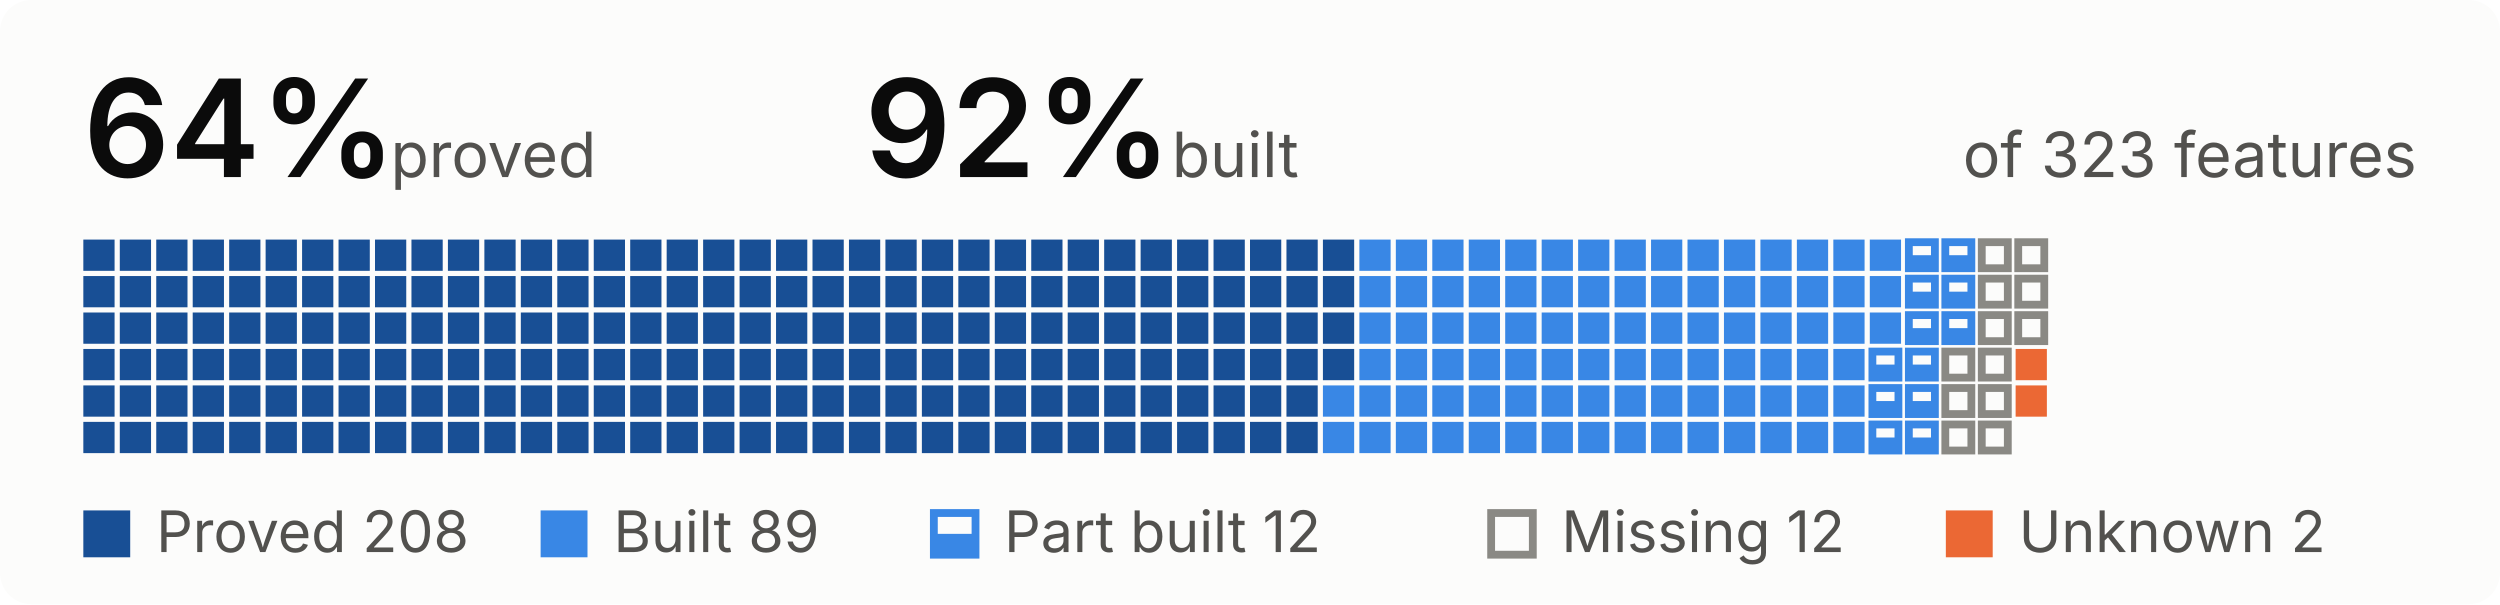
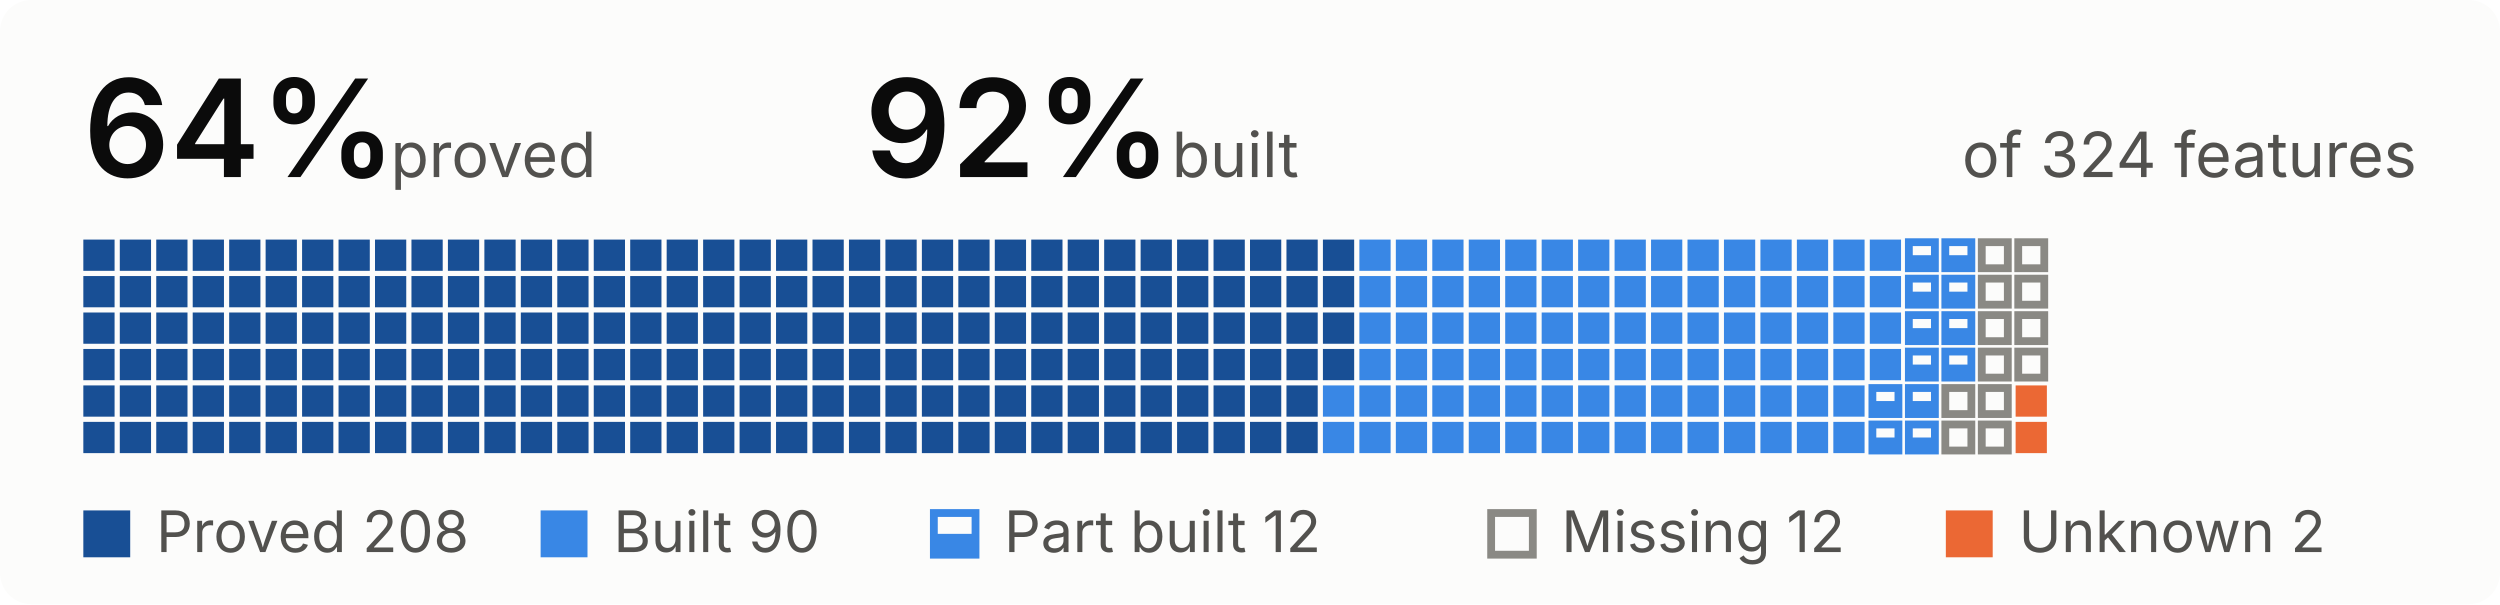
- <svg xmlns="http://www.w3.org/2000/svg" width="480" height="116" viewBox="0 0 480 116" role="img" aria-label="64 percent proved, 92 percent built, of 323 features">
+ <svg xmlns="http://www.w3.org/2000/svg" width="480" height="116" viewBox="0 0 480 116" role="img" aria-label="64 percent proved, 92 percent built, of 324 features">
  <style>
.bg{fill:#fcfcfb}.t{fill:#0b0b0b}.s{fill:#52514e}.rule{fill:#e1e0d9}
.proved{fill:#184f95}.built{fill:#3987e5}.unknown{fill:#eb6834}
.part-o{fill:none;stroke:#3987e5;stroke-width:1.5}.part-f{fill:#3987e5}
.missing{fill:none;stroke:#8a8984;stroke-width:1.5}
.pass{fill:#184f95}.fail{fill:#eb6834}.none{fill:none;stroke:#8a8984;stroke-width:1.5}
@media (prefers-color-scheme:dark){
.bg{fill:#1a1a19}.t{fill:#f0efec}.s{fill:#c3c2b7}.rule{fill:#383835}
.proved{fill:#86b6ef}.built{fill:#3987e5}.unknown{fill:#d95926}
.part-o{stroke:#3987e5}.part-f{fill:#3987e5}
.missing{stroke:#8d8c85}
.pass{fill:#86b6ef}.fail{fill:#d95926}.none{stroke:#8d8c85}
}
text{font-family:system-ui,-apple-system,"Segoe UI",sans-serif;font-size:12px}
.big{font-size:26px;font-weight:600}.b{font-weight:600}.xs{font-size:11px}
</style>
  <rect width="480" height="116" rx="6" class="bg" />
  <text x="16.0" y="34.0" class="t big">64%</text>
  <text x="75.0" y="34.0" class="s">proved</text>
  <text x="166.0" y="34.0" class="t big">92%</text>
  <text x="225.0" y="34.0" class="s">built</text>
-   <text x="464.0" y="34.0" class="s" text-anchor="end">of 323 features</text>
+   <text x="464.0" y="34.0" class="s" text-anchor="end">of 324 features</text>
  <rect x="16.0" y="46.0" width="6" height="6" class="proved" />
  <rect x="16.0" y="53.0" width="6" height="6" class="proved" />
  <rect x="16.0" y="60.0" width="6" height="6" class="proved" />
  <rect x="16.0" y="67.0" width="6" height="6" class="proved" />
  <rect x="16.0" y="74.0" width="6" height="6" class="proved" />
  <rect x="16.0" y="81.0" width="6" height="6" class="proved" />
  <rect x="23.0" y="46.0" width="6" height="6" class="proved" />
  <rect x="23.0" y="53.0" width="6" height="6" class="proved" />
  <rect x="23.0" y="60.0" width="6" height="6" class="proved" />
  <rect x="23.0" y="67.0" width="6" height="6" class="proved" />
  <rect x="23.0" y="74.0" width="6" height="6" class="proved" />
  <rect x="23.0" y="81.0" width="6" height="6" class="proved" />
  <rect x="30.0" y="46.0" width="6" height="6" class="proved" />
  <rect x="30.0" y="53.0" width="6" height="6" class="proved" />
  <rect x="30.0" y="60.0" width="6" height="6" class="proved" />
  <rect x="30.0" y="67.0" width="6" height="6" class="proved" />
  <rect x="30.0" y="74.0" width="6" height="6" class="proved" />
  <rect x="30.0" y="81.0" width="6" height="6" class="proved" />
  <rect x="37.0" y="46.0" width="6" height="6" class="proved" />
  <rect x="37.0" y="53.0" width="6" height="6" class="proved" />
  <rect x="37.0" y="60.0" width="6" height="6" class="proved" />
  <rect x="37.0" y="67.0" width="6" height="6" class="proved" />
  <rect x="37.0" y="74.0" width="6" height="6" class="proved" />
  <rect x="37.0" y="81.0" width="6" height="6" class="proved" />
  <rect x="44.0" y="46.0" width="6" height="6" class="proved" />
  <rect x="44.0" y="53.0" width="6" height="6" class="proved" />
  <rect x="44.0" y="60.0" width="6" height="6" class="proved" />
  <rect x="44.0" y="67.0" width="6" height="6" class="proved" />
  <rect x="44.0" y="74.0" width="6" height="6" class="proved" />
  <rect x="44.0" y="81.0" width="6" height="6" class="proved" />
  <rect x="51.0" y="46.0" width="6" height="6" class="proved" />
  <rect x="51.0" y="53.0" width="6" height="6" class="proved" />
  <rect x="51.0" y="60.0" width="6" height="6" class="proved" />
  <rect x="51.0" y="67.0" width="6" height="6" class="proved" />
  <rect x="51.0" y="74.0" width="6" height="6" class="proved" />
  <rect x="51.0" y="81.0" width="6" height="6" class="proved" />
  <rect x="58.0" y="46.0" width="6" height="6" class="proved" />
  <rect x="58.0" y="53.0" width="6" height="6" class="proved" />
  <rect x="58.0" y="60.0" width="6" height="6" class="proved" />
  <rect x="58.0" y="67.0" width="6" height="6" class="proved" />
  <rect x="58.0" y="74.0" width="6" height="6" class="proved" />
  <rect x="58.0" y="81.0" width="6" height="6" class="proved" />
  <rect x="65.0" y="46.0" width="6" height="6" class="proved" />
  <rect x="65.0" y="53.0" width="6" height="6" class="proved" />
  <rect x="65.0" y="60.0" width="6" height="6" class="proved" />
  <rect x="65.0" y="67.0" width="6" height="6" class="proved" />
  <rect x="65.0" y="74.0" width="6" height="6" class="proved" />
  <rect x="65.0" y="81.0" width="6" height="6" class="proved" />
  <rect x="72.0" y="46.0" width="6" height="6" class="proved" />
  <rect x="72.0" y="53.0" width="6" height="6" class="proved" />
  <rect x="72.0" y="60.0" width="6" height="6" class="proved" />
  <rect x="72.0" y="67.0" width="6" height="6" class="proved" />
  <rect x="72.0" y="74.0" width="6" height="6" class="proved" />
  <rect x="72.0" y="81.0" width="6" height="6" class="proved" />
  <rect x="79.0" y="46.0" width="6" height="6" class="proved" />
  <rect x="79.0" y="53.0" width="6" height="6" class="proved" />
  <rect x="79.0" y="60.0" width="6" height="6" class="proved" />
  <rect x="79.0" y="67.0" width="6" height="6" class="proved" />
  <rect x="79.0" y="74.0" width="6" height="6" class="proved" />
  <rect x="79.0" y="81.0" width="6" height="6" class="proved" />
  <rect x="86.0" y="46.0" width="6" height="6" class="proved" />
  <rect x="86.0" y="53.0" width="6" height="6" class="proved" />
  <rect x="86.0" y="60.0" width="6" height="6" class="proved" />
  <rect x="86.0" y="67.0" width="6" height="6" class="proved" />
  <rect x="86.0" y="74.0" width="6" height="6" class="proved" />
  <rect x="86.0" y="81.0" width="6" height="6" class="proved" />
  <rect x="93.0" y="46.0" width="6" height="6" class="proved" />
  <rect x="93.0" y="53.0" width="6" height="6" class="proved" />
  <rect x="93.0" y="60.0" width="6" height="6" class="proved" />
  <rect x="93.0" y="67.0" width="6" height="6" class="proved" />
  <rect x="93.0" y="74.0" width="6" height="6" class="proved" />
  <rect x="93.0" y="81.0" width="6" height="6" class="proved" />
  <rect x="100.0" y="46.0" width="6" height="6" class="proved" />
  <rect x="100.0" y="53.0" width="6" height="6" class="proved" />
  <rect x="100.0" y="60.0" width="6" height="6" class="proved" />
  <rect x="100.0" y="67.0" width="6" height="6" class="proved" />
  <rect x="100.0" y="74.0" width="6" height="6" class="proved" />
  <rect x="100.0" y="81.0" width="6" height="6" class="proved" />
  <rect x="107.0" y="46.0" width="6" height="6" class="proved" />
  <rect x="107.0" y="53.0" width="6" height="6" class="proved" />
  <rect x="107.0" y="60.0" width="6" height="6" class="proved" />
  <rect x="107.0" y="67.0" width="6" height="6" class="proved" />
  <rect x="107.0" y="74.0" width="6" height="6" class="proved" />
  <rect x="107.0" y="81.0" width="6" height="6" class="proved" />
  <rect x="114.0" y="46.0" width="6" height="6" class="proved" />
  <rect x="114.0" y="53.0" width="6" height="6" class="proved" />
  <rect x="114.0" y="60.0" width="6" height="6" class="proved" />
  <rect x="114.0" y="67.0" width="6" height="6" class="proved" />
  <rect x="114.0" y="74.0" width="6" height="6" class="proved" />
  <rect x="114.0" y="81.0" width="6" height="6" class="proved" />
  <rect x="121.0" y="46.0" width="6" height="6" class="proved" />
  <rect x="121.0" y="53.0" width="6" height="6" class="proved" />
  <rect x="121.0" y="60.0" width="6" height="6" class="proved" />
  <rect x="121.0" y="67.0" width="6" height="6" class="proved" />
  <rect x="121.0" y="74.0" width="6" height="6" class="proved" />
  <rect x="121.0" y="81.0" width="6" height="6" class="proved" />
  <rect x="128.0" y="46.0" width="6" height="6" class="proved" />
  <rect x="128.0" y="53.0" width="6" height="6" class="proved" />
  <rect x="128.0" y="60.0" width="6" height="6" class="proved" />
  <rect x="128.0" y="67.0" width="6" height="6" class="proved" />
  <rect x="128.0" y="74.0" width="6" height="6" class="proved" />
  <rect x="128.0" y="81.0" width="6" height="6" class="proved" />
  <rect x="135.0" y="46.0" width="6" height="6" class="proved" />
  <rect x="135.0" y="53.0" width="6" height="6" class="proved" />
  <rect x="135.0" y="60.0" width="6" height="6" class="proved" />
  <rect x="135.0" y="67.0" width="6" height="6" class="proved" />
  <rect x="135.0" y="74.0" width="6" height="6" class="proved" />
  <rect x="135.0" y="81.0" width="6" height="6" class="proved" />
  <rect x="142.0" y="46.0" width="6" height="6" class="proved" />
  <rect x="142.0" y="53.0" width="6" height="6" class="proved" />
  <rect x="142.0" y="60.0" width="6" height="6" class="proved" />
  <rect x="142.0" y="67.0" width="6" height="6" class="proved" />
  <rect x="142.0" y="74.0" width="6" height="6" class="proved" />
  <rect x="142.0" y="81.0" width="6" height="6" class="proved" />
  <rect x="149.0" y="46.0" width="6" height="6" class="proved" />
  <rect x="149.0" y="53.0" width="6" height="6" class="proved" />
  <rect x="149.0" y="60.0" width="6" height="6" class="proved" />
  <rect x="149.0" y="67.0" width="6" height="6" class="proved" />
  <rect x="149.0" y="74.0" width="6" height="6" class="proved" />
  <rect x="149.0" y="81.0" width="6" height="6" class="proved" />
  <rect x="156.0" y="46.0" width="6" height="6" class="proved" />
  <rect x="156.0" y="53.0" width="6" height="6" class="proved" />
  <rect x="156.0" y="60.0" width="6" height="6" class="proved" />
  <rect x="156.0" y="67.0" width="6" height="6" class="proved" />
  <rect x="156.0" y="74.0" width="6" height="6" class="proved" />
  <rect x="156.0" y="81.0" width="6" height="6" class="proved" />
  <rect x="163.0" y="46.0" width="6" height="6" class="proved" />
  <rect x="163.0" y="53.0" width="6" height="6" class="proved" />
  <rect x="163.0" y="60.0" width="6" height="6" class="proved" />
  <rect x="163.0" y="67.0" width="6" height="6" class="proved" />
  <rect x="163.0" y="74.0" width="6" height="6" class="proved" />
  <rect x="163.0" y="81.0" width="6" height="6" class="proved" />
  <rect x="170.0" y="46.0" width="6" height="6" class="proved" />
  <rect x="170.0" y="53.0" width="6" height="6" class="proved" />
  <rect x="170.0" y="60.0" width="6" height="6" class="proved" />
  <rect x="170.0" y="67.0" width="6" height="6" class="proved" />
  <rect x="170.0" y="74.0" width="6" height="6" class="proved" />
  <rect x="170.0" y="81.0" width="6" height="6" class="proved" />
  <rect x="177.0" y="46.0" width="6" height="6" class="proved" />
  <rect x="177.0" y="53.0" width="6" height="6" class="proved" />
  <rect x="177.0" y="60.0" width="6" height="6" class="proved" />
  <rect x="177.0" y="67.0" width="6" height="6" class="proved" />
  <rect x="177.0" y="74.0" width="6" height="6" class="proved" />
  <rect x="177.0" y="81.0" width="6" height="6" class="proved" />
  <rect x="184.0" y="46.0" width="6" height="6" class="proved" />
  <rect x="184.0" y="53.0" width="6" height="6" class="proved" />
  <rect x="184.0" y="60.0" width="6" height="6" class="proved" />
  <rect x="184.0" y="67.0" width="6" height="6" class="proved" />
  <rect x="184.0" y="74.0" width="6" height="6" class="proved" />
  <rect x="184.0" y="81.0" width="6" height="6" class="proved" />
  <rect x="191.0" y="46.0" width="6" height="6" class="proved" />
  <rect x="191.0" y="53.0" width="6" height="6" class="proved" />
  <rect x="191.0" y="60.0" width="6" height="6" class="proved" />
  <rect x="191.0" y="67.0" width="6" height="6" class="proved" />
  <rect x="191.0" y="74.0" width="6" height="6" class="proved" />
  <rect x="191.0" y="81.0" width="6" height="6" class="proved" />
  <rect x="198.0" y="46.0" width="6" height="6" class="proved" />
  <rect x="198.0" y="53.0" width="6" height="6" class="proved" />
  <rect x="198.0" y="60.0" width="6" height="6" class="proved" />
  <rect x="198.0" y="67.0" width="6" height="6" class="proved" />
  <rect x="198.0" y="74.0" width="6" height="6" class="proved" />
  <rect x="198.0" y="81.0" width="6" height="6" class="proved" />
  <rect x="205.0" y="46.0" width="6" height="6" class="proved" />
  <rect x="205.0" y="53.0" width="6" height="6" class="proved" />
  <rect x="205.0" y="60.0" width="6" height="6" class="proved" />
  <rect x="205.0" y="67.0" width="6" height="6" class="proved" />
  <rect x="205.0" y="74.0" width="6" height="6" class="proved" />
  <rect x="205.0" y="81.0" width="6" height="6" class="proved" />
  <rect x="212.0" y="46.0" width="6" height="6" class="proved" />
  <rect x="212.0" y="53.0" width="6" height="6" class="proved" />
  <rect x="212.0" y="60.0" width="6" height="6" class="proved" />
  <rect x="212.0" y="67.0" width="6" height="6" class="proved" />
  <rect x="212.0" y="74.0" width="6" height="6" class="proved" />
  <rect x="212.0" y="81.0" width="6" height="6" class="proved" />
  <rect x="219.0" y="46.0" width="6" height="6" class="proved" />
  <rect x="219.0" y="53.0" width="6" height="6" class="proved" />
  <rect x="219.0" y="60.0" width="6" height="6" class="proved" />
  <rect x="219.0" y="67.0" width="6" height="6" class="proved" />
  <rect x="219.0" y="74.0" width="6" height="6" class="proved" />
  <rect x="219.0" y="81.0" width="6" height="6" class="proved" />
  <rect x="226.0" y="46.0" width="6" height="6" class="proved" />
  <rect x="226.0" y="53.0" width="6" height="6" class="proved" />
  <rect x="226.0" y="60.0" width="6" height="6" class="proved" />
  <rect x="226.0" y="67.0" width="6" height="6" class="proved" />
  <rect x="226.0" y="74.0" width="6" height="6" class="proved" />
  <rect x="226.0" y="81.0" width="6" height="6" class="proved" />
  <rect x="233.0" y="46.0" width="6" height="6" class="proved" />
  <rect x="233.0" y="53.0" width="6" height="6" class="proved" />
  <rect x="233.0" y="60.0" width="6" height="6" class="proved" />
  <rect x="233.0" y="67.0" width="6" height="6" class="proved" />
  <rect x="233.0" y="74.0" width="6" height="6" class="proved" />
  <rect x="233.0" y="81.0" width="6" height="6" class="proved" />
  <rect x="240.0" y="46.0" width="6" height="6" class="proved" />
  <rect x="240.0" y="53.0" width="6" height="6" class="proved" />
  <rect x="240.0" y="60.0" width="6" height="6" class="proved" />
  <rect x="240.0" y="67.0" width="6" height="6" class="proved" />
  <rect x="240.0" y="74.0" width="6" height="6" class="proved" />
  <rect x="240.0" y="81.0" width="6" height="6" class="proved" />
  <rect x="247.0" y="46.0" width="6" height="6" class="proved" />
  <rect x="247.0" y="53.0" width="6" height="6" class="proved" />
  <rect x="247.0" y="60.0" width="6" height="6" class="proved" />
  <rect x="247.0" y="67.0" width="6" height="6" class="proved" />
  <rect x="247.0" y="74.0" width="6" height="6" class="proved" />
  <rect x="247.0" y="81.0" width="6" height="6" class="proved" />
  <rect x="254.0" y="46.0" width="6" height="6" class="proved" />
  <rect x="254.0" y="53.0" width="6" height="6" class="proved" />
  <rect x="254.0" y="60.0" width="6" height="6" class="proved" />
  <rect x="254.0" y="67.0" width="6" height="6" class="proved" />
  <rect x="254.0" y="74.0" width="6" height="6" class="built" />
  <rect x="254.0" y="81.0" width="6" height="6" class="built" />
  <rect x="261.0" y="46.0" width="6" height="6" class="built" />
  <rect x="261.0" y="53.0" width="6" height="6" class="built" />
  <rect x="261.0" y="60.0" width="6" height="6" class="built" />
  <rect x="261.0" y="67.0" width="6" height="6" class="built" />
  <rect x="261.0" y="74.0" width="6" height="6" class="built" />
  <rect x="261.0" y="81.0" width="6" height="6" class="built" />
  <rect x="268.0" y="46.0" width="6" height="6" class="built" />
  <rect x="268.0" y="53.0" width="6" height="6" class="built" />
  <rect x="268.0" y="60.0" width="6" height="6" class="built" />
  <rect x="268.0" y="67.0" width="6" height="6" class="built" />
  <rect x="268.0" y="74.0" width="6" height="6" class="built" />
  <rect x="268.0" y="81.0" width="6" height="6" class="built" />
  <rect x="275.0" y="46.0" width="6" height="6" class="built" />
  <rect x="275.0" y="53.0" width="6" height="6" class="built" />
  <rect x="275.0" y="60.0" width="6" height="6" class="built" />
  <rect x="275.0" y="67.0" width="6" height="6" class="built" />
  <rect x="275.0" y="74.0" width="6" height="6" class="built" />
  <rect x="275.0" y="81.0" width="6" height="6" class="built" />
  <rect x="282.0" y="46.0" width="6" height="6" class="built" />
  <rect x="282.0" y="53.0" width="6" height="6" class="built" />
  <rect x="282.0" y="60.0" width="6" height="6" class="built" />
  <rect x="282.0" y="67.0" width="6" height="6" class="built" />
  <rect x="282.0" y="74.0" width="6" height="6" class="built" />
  <rect x="282.0" y="81.0" width="6" height="6" class="built" />
  <rect x="289.0" y="46.0" width="6" height="6" class="built" />
  <rect x="289.0" y="53.0" width="6" height="6" class="built" />
  <rect x="289.0" y="60.0" width="6" height="6" class="built" />
  <rect x="289.0" y="67.0" width="6" height="6" class="built" />
  <rect x="289.0" y="74.0" width="6" height="6" class="built" />
  <rect x="289.0" y="81.0" width="6" height="6" class="built" />
  <rect x="296.0" y="46.0" width="6" height="6" class="built" />
  <rect x="296.0" y="53.0" width="6" height="6" class="built" />
  <rect x="296.0" y="60.0" width="6" height="6" class="built" />
  <rect x="296.0" y="67.0" width="6" height="6" class="built" />
  <rect x="296.0" y="74.0" width="6" height="6" class="built" />
  <rect x="296.0" y="81.0" width="6" height="6" class="built" />
  <rect x="303.0" y="46.0" width="6" height="6" class="built" />
  <rect x="303.0" y="53.0" width="6" height="6" class="built" />
  <rect x="303.0" y="60.0" width="6" height="6" class="built" />
  <rect x="303.0" y="67.0" width="6" height="6" class="built" />
  <rect x="303.0" y="74.0" width="6" height="6" class="built" />
  <rect x="303.0" y="81.0" width="6" height="6" class="built" />
  <rect x="310.0" y="46.0" width="6" height="6" class="built" />
  <rect x="310.0" y="53.0" width="6" height="6" class="built" />
  <rect x="310.0" y="60.0" width="6" height="6" class="built" />
  <rect x="310.0" y="67.0" width="6" height="6" class="built" />
  <rect x="310.0" y="74.0" width="6" height="6" class="built" />
  <rect x="310.0" y="81.0" width="6" height="6" class="built" />
  <rect x="317.0" y="46.0" width="6" height="6" class="built" />
  <rect x="317.0" y="53.0" width="6" height="6" class="built" />
  <rect x="317.0" y="60.0" width="6" height="6" class="built" />
  <rect x="317.0" y="67.0" width="6" height="6" class="built" />
  <rect x="317.0" y="74.0" width="6" height="6" class="built" />
  <rect x="317.0" y="81.0" width="6" height="6" class="built" />
  <rect x="324.0" y="46.0" width="6" height="6" class="built" />
  <rect x="324.0" y="53.0" width="6" height="6" class="built" />
  <rect x="324.0" y="60.0" width="6" height="6" class="built" />
  <rect x="324.0" y="67.0" width="6" height="6" class="built" />
  <rect x="324.0" y="74.0" width="6" height="6" class="built" />
  <rect x="324.0" y="81.0" width="6" height="6" class="built" />
  <rect x="331.0" y="46.0" width="6" height="6" class="built" />
  <rect x="331.0" y="53.0" width="6" height="6" class="built" />
  <rect x="331.0" y="60.0" width="6" height="6" class="built" />
  <rect x="331.0" y="67.0" width="6" height="6" class="built" />
  <rect x="331.0" y="74.0" width="6" height="6" class="built" />
  <rect x="331.0" y="81.0" width="6" height="6" class="built" />
  <rect x="338.0" y="46.0" width="6" height="6" class="built" />
  <rect x="338.0" y="53.0" width="6" height="6" class="built" />
  <rect x="338.0" y="60.0" width="6" height="6" class="built" />
  <rect x="338.0" y="67.0" width="6" height="6" class="built" />
  <rect x="338.0" y="74.0" width="6" height="6" class="built" />
  <rect x="338.0" y="81.0" width="6" height="6" class="built" />
  <rect x="345.0" y="46.0" width="6" height="6" class="built" />
  <rect x="345.0" y="53.0" width="6" height="6" class="built" />
  <rect x="345.0" y="60.0" width="6" height="6" class="built" />
  <rect x="345.0" y="67.0" width="6" height="6" class="built" />
  <rect x="345.0" y="74.0" width="6" height="6" class="built" />
  <rect x="345.0" y="81.0" width="6" height="6" class="built" />
  <rect x="352.0" y="46.0" width="6" height="6" class="built" />
  <rect x="352.0" y="53.0" width="6" height="6" class="built" />
  <rect x="352.0" y="60.0" width="6" height="6" class="built" />
  <rect x="352.0" y="67.0" width="6" height="6" class="built" />
  <rect x="352.0" y="74.0" width="6" height="6" class="built" />
  <rect x="352.0" y="81.0" width="6" height="6" class="built" />
  <rect x="359.0" y="46.0" width="6" height="6" class="built" />
  <rect x="359.0" y="53.0" width="6" height="6" class="built" />
  <rect x="359.0" y="60.0" width="6" height="6" class="built" />
-   <rect x="359.5" y="67.5" width="5" height="5" fill="none" class="part-o" />
-   <rect x="359.0" y="70.0" width="6" height="3.0" class="part-f" />
+   <rect x="359.0" y="67.0" width="6" height="6" class="built" />
  <rect x="359.5" y="74.5" width="5" height="5" fill="none" class="part-o" />
  <rect x="359.0" y="77.0" width="6" height="3.0" class="part-f" />
  <rect x="359.5" y="81.5" width="5" height="5" fill="none" class="part-o" />
  <rect x="359.0" y="84.0" width="6" height="3.0" class="part-f" />
  <rect x="366.5" y="46.5" width="5" height="5" fill="none" class="part-o" />
  <rect x="366.0" y="49.0" width="6" height="3.0" class="part-f" />
  <rect x="366.5" y="53.5" width="5" height="5" fill="none" class="part-o" />
  <rect x="366.0" y="56.0" width="6" height="3.0" class="part-f" />
  <rect x="366.5" y="60.5" width="5" height="5" fill="none" class="part-o" />
  <rect x="366.0" y="63.0" width="6" height="3.0" class="part-f" />
  <rect x="366.5" y="67.5" width="5" height="5" fill="none" class="part-o" />
  <rect x="366.0" y="70.0" width="6" height="3.0" class="part-f" />
  <rect x="366.5" y="74.5" width="5" height="5" fill="none" class="part-o" />
  <rect x="366.0" y="77.0" width="6" height="3.0" class="part-f" />
  <rect x="366.5" y="81.5" width="5" height="5" fill="none" class="part-o" />
  <rect x="366.0" y="84.0" width="6" height="3.0" class="part-f" />
  <rect x="373.5" y="46.5" width="5" height="5" fill="none" class="part-o" />
  <rect x="373.0" y="49.0" width="6" height="3.0" class="part-f" />
  <rect x="373.5" y="53.5" width="5" height="5" fill="none" class="part-o" />
  <rect x="373.0" y="56.0" width="6" height="3.0" class="part-f" />
  <rect x="373.5" y="60.5" width="5" height="5" fill="none" class="part-o" />
  <rect x="373.0" y="63.0" width="6" height="3.0" class="part-f" />
-   <rect x="373.5" y="67.5" width="5" height="5" fill="none" class="missing" />
+   <rect x="373.5" y="67.5" width="5" height="5" fill="none" class="part-o" />
+   <rect x="373.0" y="70.0" width="6" height="3.0" class="part-f" />
  <rect x="373.5" y="74.5" width="5" height="5" fill="none" class="missing" />
  <rect x="373.5" y="81.5" width="5" height="5" fill="none" class="missing" />
  <rect x="380.5" y="46.5" width="5" height="5" fill="none" class="missing" />
  <rect x="380.5" y="53.5" width="5" height="5" fill="none" class="missing" />
  <rect x="380.5" y="60.5" width="5" height="5" fill="none" class="missing" />
  <rect x="380.5" y="67.5" width="5" height="5" fill="none" class="missing" />
  <rect x="380.5" y="74.5" width="5" height="5" fill="none" class="missing" />
  <rect x="380.5" y="81.5" width="5" height="5" fill="none" class="missing" />
  <rect x="387.5" y="46.5" width="5" height="5" fill="none" class="missing" />
  <rect x="387.5" y="53.5" width="5" height="5" fill="none" class="missing" />
  <rect x="387.5" y="60.5" width="5" height="5" fill="none" class="missing" />
-   <rect x="387.0" y="67.0" width="6" height="6" class="unknown" />
+   <rect x="387.5" y="67.5" width="5" height="5" fill="none" class="missing" />
  <rect x="387.0" y="74.0" width="6" height="6" class="unknown" />
+   <rect x="387.0" y="81.0" width="6" height="6" class="unknown" />
  <rect x="16.0" y="98.0" width="9" height="9" class="proved" />
  <text x="30.0" y="106.0" class="s xs">Proved 208</text>
  <rect x="103.8" y="98.0" width="9" height="9" class="built" />
-   <text x="117.8" y="106.0" class="s xs">Built 89</text>
+   <text x="117.8" y="106.0" class="s xs">Built 90</text>
  <rect x="179.3" y="98.5" width="8" height="8" fill="none" class="part-o" />
  <rect x="178.8" y="102.5" width="9" height="4.5" class="part-f" />
  <text x="192.8" y="106.0" class="s xs">Part built 12</text>
  <rect x="286.3" y="98.5" width="8" height="8" fill="none" class="missing" />
  <text x="299.8" y="106.0" class="s xs">Missing 12</text>
  <rect x="373.6" y="98.0" width="9" height="9" class="unknown" />
  <text x="387.6" y="106.0" class="s xs">Unknown 2</text>
</svg>
